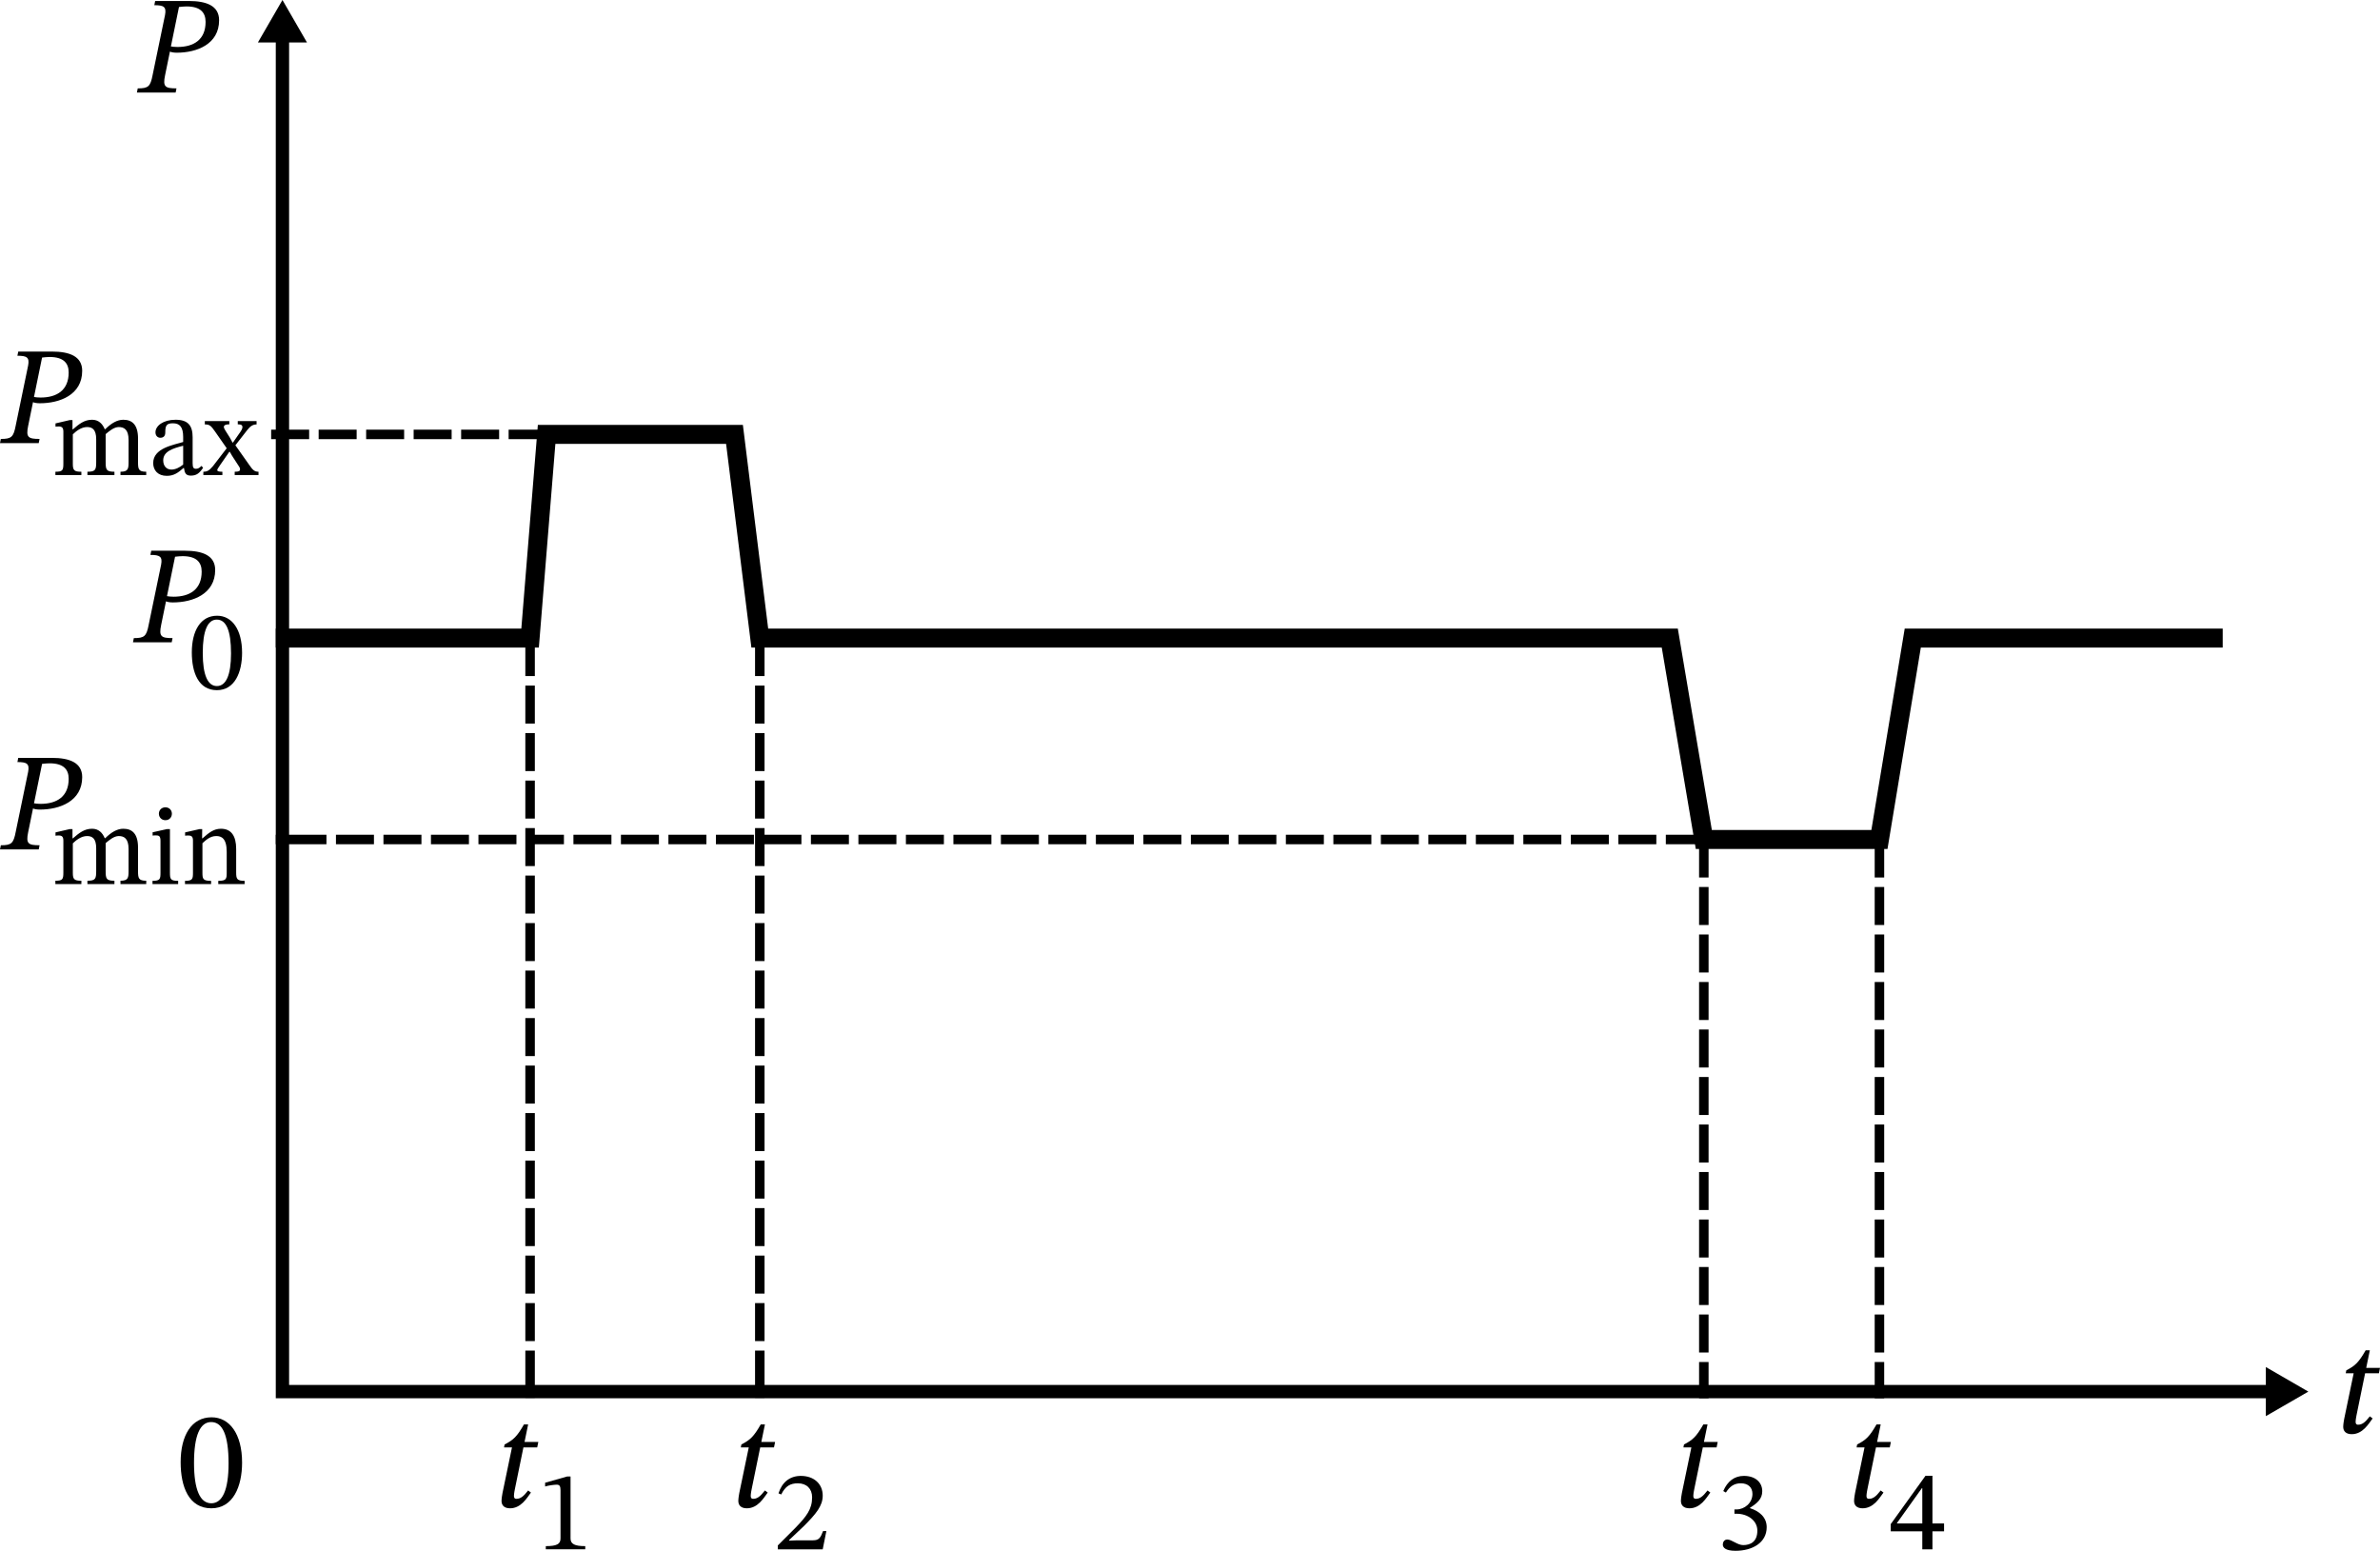
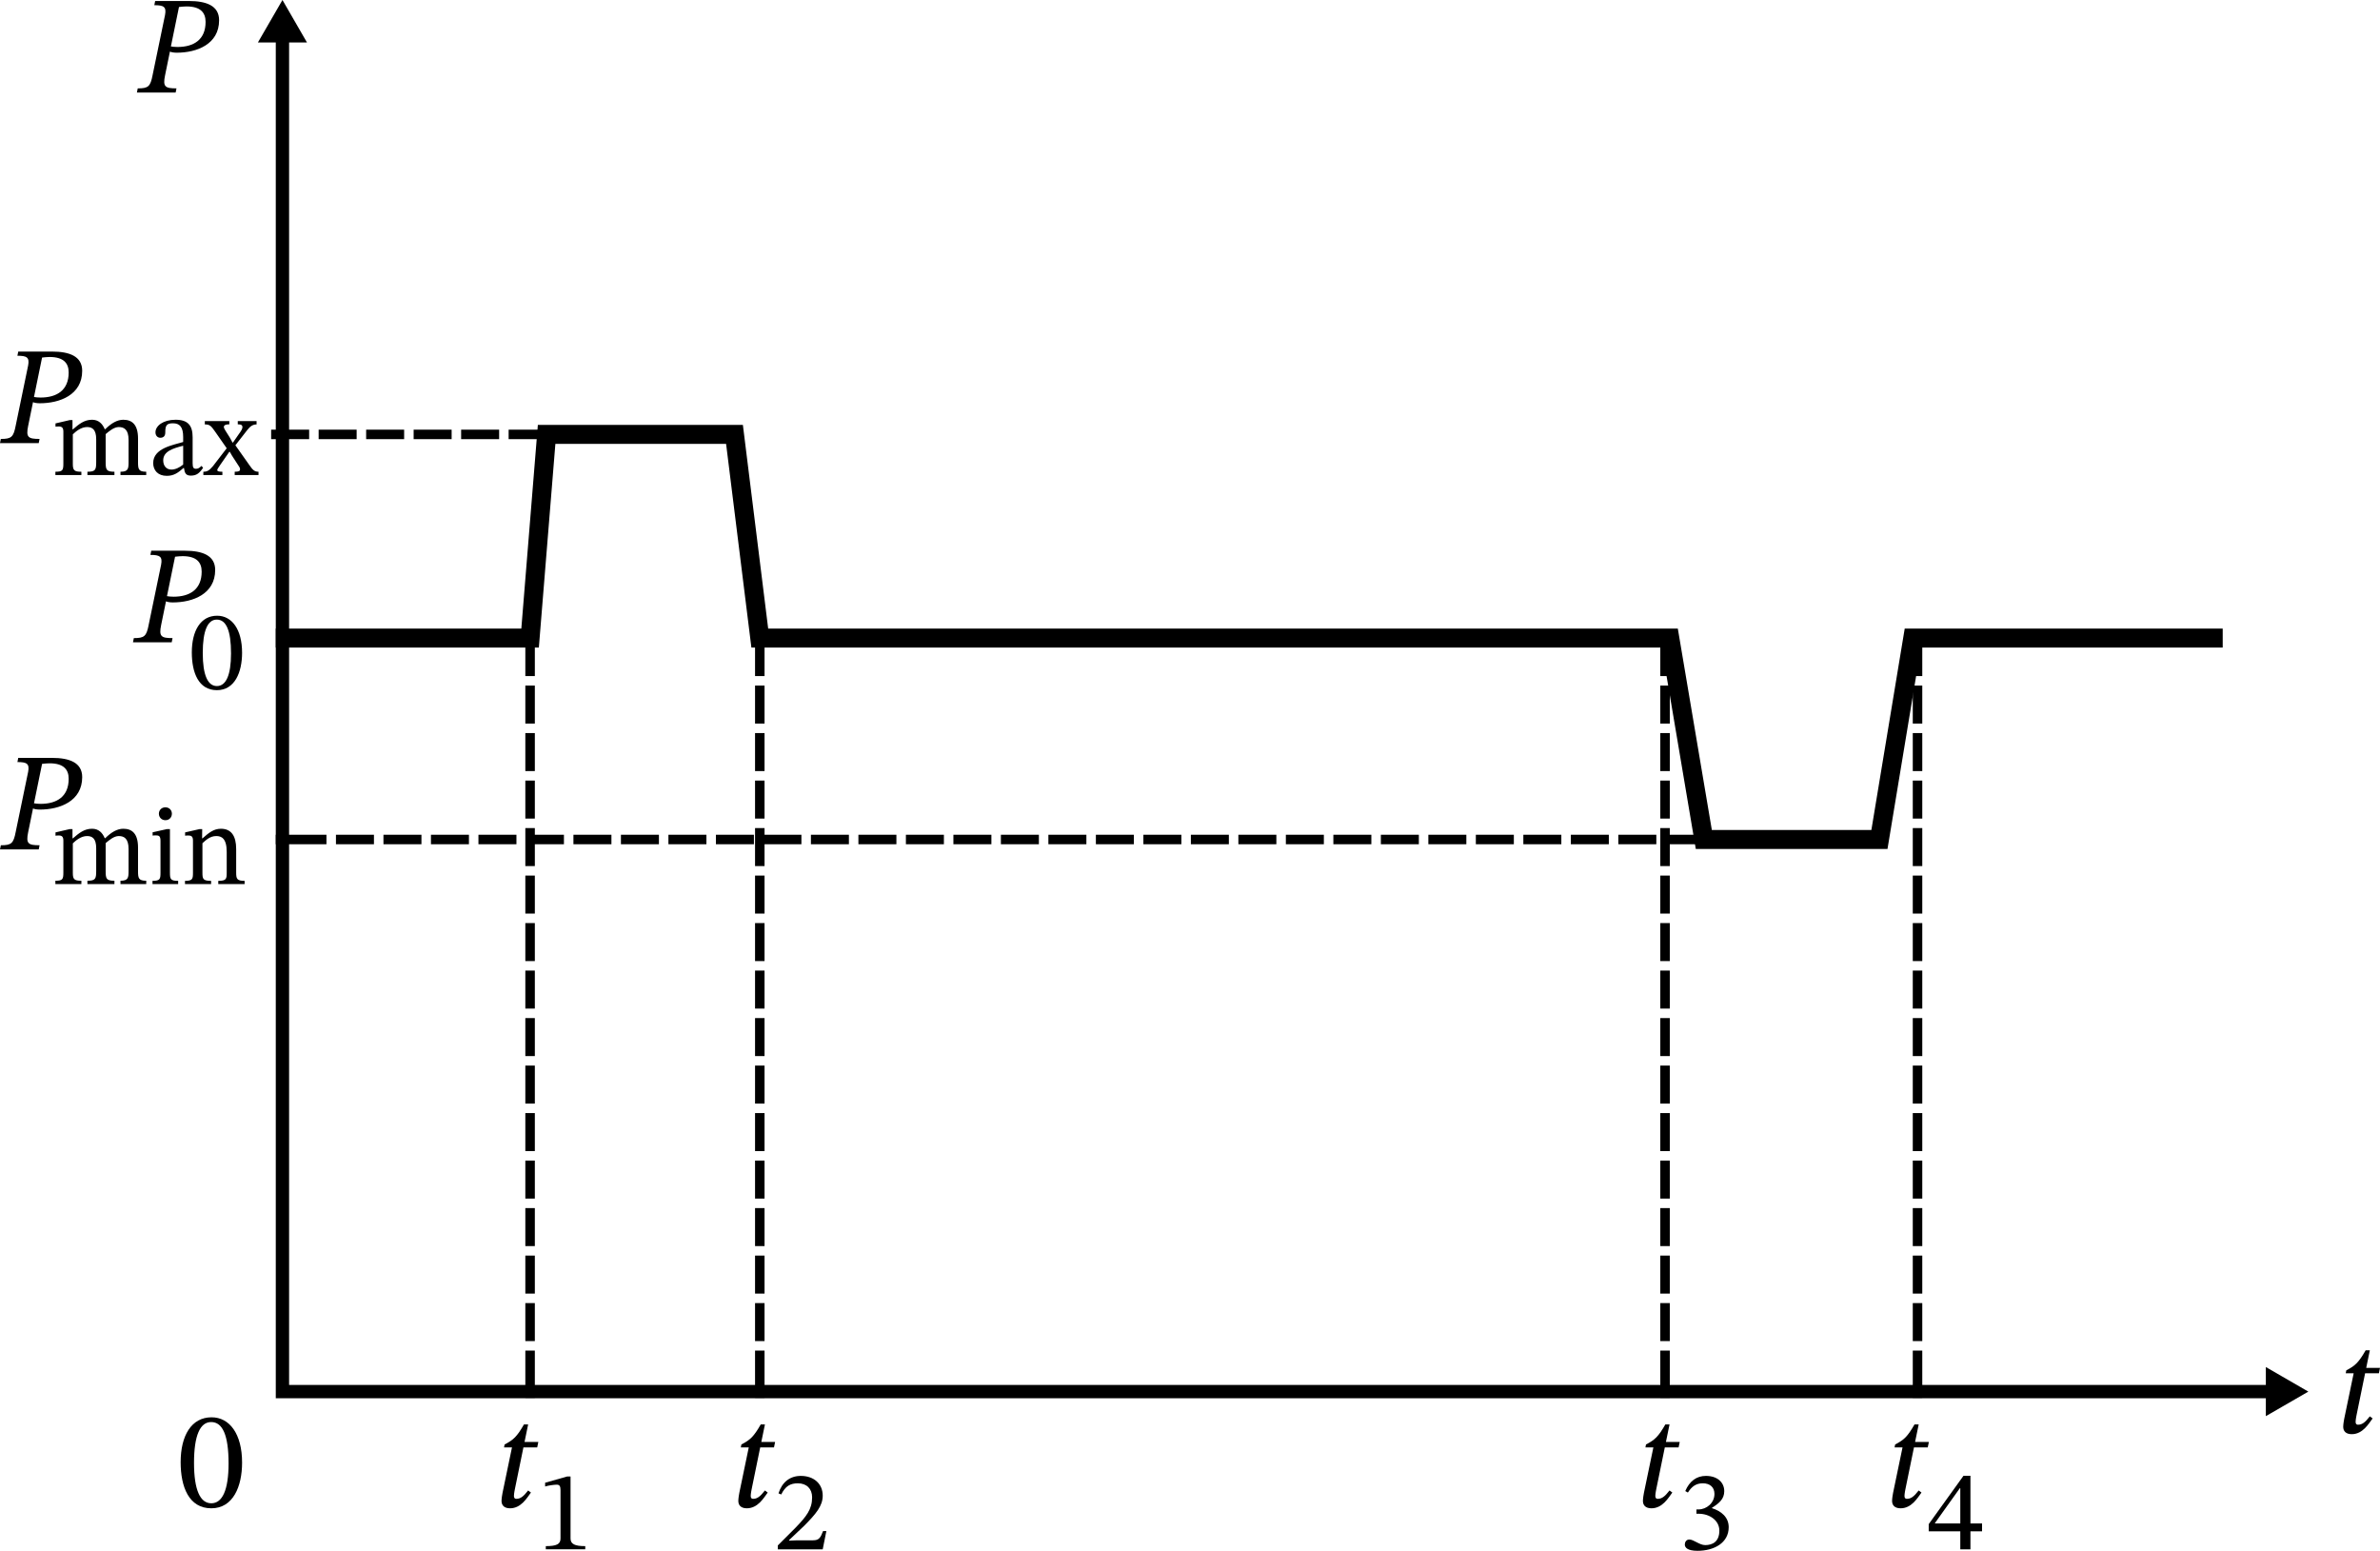
<svg xmlns="http://www.w3.org/2000/svg" width="250.55" height="163.237" viewBox="0 0 250.55 163.237" version="1.1" id="svg1">
  <defs id="defs1" />
  <g id="layer1" transform="translate(-31.50799,-18.65282)">
    <g id="path1" transform="translate(17.93162,-7.063972)">
      <path style="color:#000000;fill:#000000;-inkscape-stroke:none" d="M 42.609,28.699 V 172.896 H 253.598 v -1.4 H 44.01 V 28.699 Z" id="path1344" />
      <g id="g1338">
        <g id="path1341">
          <path style="color:#000000;fill:#000000;fill-rule:evenodd;-inkscape-stroke:none" d="m 256.022,172.197 -3.633,2.1 v -4.2 z" id="path1342" />
          <path style="color:#000000;fill:#000000;fill-rule:evenodd;-inkscape-stroke:none" d="m 252.109,169.611 v 5.17 l 4.473,-2.584 -0.42,-0.242 z m 0.559,0.971 2.793,1.615 -2.793,1.615 z" id="path1343" />
        </g>
        <g id="path1338">
          <path style="color:#000000;fill:#000000;fill-rule:evenodd;-inkscape-stroke:none" d="m 43.31,26.276 2.1,3.633 h -4.2 z" id="path1339" />
          <path style="color:#000000;fill:#000000;fill-rule:evenodd;-inkscape-stroke:none" d="m 43.311,25.717 -0.242,0.42 -2.344,4.053 h 5.17 z m 0,1.119 1.615,2.793 h -3.23 z" id="path1340" />
        </g>
      </g>
    </g>
    <path d="m 49.998,28.395 0.088,-0.44 c -1.188,0 -1.452,-0.161 -1.203,-1.364 l 0.513,-2.508 c 0.147,0.073 0.425,0.117 0.719,0.117 2.097,0 4.459,-0.88 4.459,-3.417 0,-1.54 -1.364,-2.024 -3.168,-2.024 h -3.564 l -0.088,0.44 c 0.983,0 1.291,0.161 1.129,1.027 l -1.305,6.307 c -0.235,1.232 -0.455,1.423 -1.569,1.423 l -0.088,0.44 z m -0.499,-4.855 0.851,-4.151 c 0.323,-0.029 0.484,-0.059 0.792,-0.059 1.481,0 2.009,0.66 2.009,1.628 0,1.877 -1.247,2.64 -2.963,2.64 -0.308,0 -0.513,-0.029 -0.689,-0.059 z" id="text1345" style="font-style:italic;font-size:14.667px;font-family:'STIX Two Text';-inkscape-font-specification:'STIX Two Text, Italic';stroke-width:1.5;stroke-miterlimit:3.2;paint-order:stroke fill markers" aria-label="P" />
    <path style="color:#000000;fill:#000000;stroke-dasharray:4, 1;-inkscape-stroke:none" d="m 60.053,63.879 v 1 h 4 v -1 z m 5,0 v 1 h 4 v -1 z m 5,0 v 1 h 4 v -1 z m 5,0 v 1 h 4 v -1 z m 5,0 v 1 h 4 v -1 z m 5,0 v 1 h 4 v -1 z" id="path1346" />
    <path style="color:#000000;fill:#000000;stroke-dasharray:4, 1;-inkscape-stroke:none" d="m 60.541,106.518 v 1 H 60.875 v -1 z m 1.334,0 v 1 h 4 v -1 z m 5,0 v 1 h 4 v -1 z m 5,0 v 1 h 4 v -1 z m 5,0 v 1 h 4 v -1 z m 5,0 v 1 h 4 v -1 z m 5,0 v 1 h 4 v -1 z m 5,0 v 1 h 4 v -1 z m 5,0 v 1 h 4 v -1 z m 5,0 v 1 h 4 v -1 z m 5,0 v 1 h 4 v -1 z m 5,0 v 1 h 4 v -1 z m 5,0 v 1 h 4 v -1 z m 5,0 v 1 h 4 v -1 z m 5,0 v 1 h 4 v -1 z m 5,0 v 1 h 4 v -1 z m 5,0 v 1 h 4 v -1 z m 5,0 v 1 h 4 v -1 z m 5,0 v 1 h 4 v -1 z m 5,0 v 1 h 4 v -1 z m 5,0 v 1 h 4 v -1 z m 5,0 v 1 h 4 v -1 z m 5,0 v 1 h 4 v -1 z m 5,0 v 1 h 4 v -1 z m 5,0 v 1 h 4 v -1 z m 5,0 v 1 h 4 v -1 z m 5,0 v 1 h 4 v -1 z m 5,0 v 1 h 4 v -1 z m 5,0 v 1 h 4 v -1 z m 5,0 v 1 h 4 v -1 z m 5,0 v 1 h 4 v -1 z" id="path1347" />
    <text xml:space="preserve" style="font-style:italic;font-variant:normal;font-weight:normal;font-stretch:normal;font-size:14.667px;font-family:'STIX Two Text';-inkscape-font-specification:'STIX Two Text, Italic';font-variant-ligatures:normal;font-variant-caps:normal;font-variant-numeric:normal;font-variant-east-asian:normal;fill:#000000;stroke-width:1;stroke-miterlimit:3.2;stroke-dasharray:4, 1;stroke-dashoffset:0;paint-order:stroke fill markers" x="46.366" y="107.191" id="text1347">
      <tspan id="tspan1347" x="46.366" y="107.191" />
    </text>
    <g id="g1357" transform="translate(-0.4652805)">
      <path d="m 36.051,108.064 0.088,-0.44 c -1.188,0 -1.452,-0.161 -1.203,-1.364 l 0.513,-2.508 c 0.147,0.073 0.425,0.117 0.719,0.117 2.097,0 4.459,-0.88 4.459,-3.417 0,-1.54 -1.364,-2.024 -3.168,-2.024 h -3.564 l -0.088,0.44 c 0.983,0 1.291,0.161 1.129,1.027 l -1.305,6.307 c -0.235,1.232 -0.455,1.423 -1.569,1.423 l -0.088,0.44 z m -0.499,-4.855 0.851,-4.151 c 0.323,-0.029 0.484,-0.059 0.792,-0.059 1.481,0 2.009,0.66 2.009,1.628 0,1.877 -1.247,2.64 -2.963,2.64 -0.308,0 -0.513,-0.029 -0.689,-0.059 z" id="text1345-0" style="font-style:italic;font-size:14.667px;font-family:'STIX Two Text';-inkscape-font-specification:'STIX Two Text, Italic';stroke-width:1.5;stroke-miterlimit:3.2;paint-order:stroke fill markers" aria-label="P" />
      <path d="m 44.02,111.707 v -0.348 c -0.864,0 -0.924,-0.216 -0.924,-1.044 v -2.916 c 0.396,-0.336 0.888,-0.744 1.38,-0.744 0.564,0 1.032,0.264 1.032,1.356 v 2.304 c 0,0.732 -0.036,1.044 -0.852,1.044 v 0.348 h 2.712 v -0.348 c -0.828,0 -0.864,-0.288 -0.864,-1.044 v -2.448 c 0,-1.452 -0.612,-1.98 -1.548,-1.98 -0.636,0 -1.248,0.348 -1.908,0.996 h -0.048 c -0.24,-0.576 -0.648,-0.996 -1.332,-0.996 -0.816,0 -1.368,0.444 -2.016,1.008 h -0.048 v -0.972 h -0.288 l -1.5,0.348 v 0.348 c 0,0 0.144,-0.024 0.324,-0.024 0.336,0 0.504,0.108 0.504,0.54 v 3.36 c 0,0.72 -0.084,0.864 -0.84,0.864 v 0.348 h 2.736 v -0.348 c -0.744,0 -0.9,-0.144 -0.9,-0.816 v -3.12 c 0.336,-0.324 0.876,-0.768 1.5,-0.768 0.552,0 0.96,0.264 0.96,1.284 v 2.376 c 0,0.84 -0.072,1.044 -0.924,1.044 v 0.348 z m 6.708,0 v -0.336 c -0.804,0 -0.864,-0.18 -0.864,-0.876 v -4.572 h -0.312 l -1.512,0.336 v 0.348 c 0,0 0.132,-0.024 0.3,-0.024 0.348,0 0.528,0.048 0.528,0.564 v 3.348 c 0,0.684 -0.036,0.876 -0.84,0.876 v 0.336 z m -1.344,-6.72 c 0.42,0 0.684,-0.312 0.684,-0.684 0,-0.36 -0.264,-0.672 -0.684,-0.672 -0.42,0 -0.684,0.312 -0.684,0.672 0,0.372 0.276,0.684 0.684,0.684 z m 8.34,6.72 v -0.336 c -0.804,0 -0.888,-0.204 -0.888,-0.876 v -2.472 c 0,-1.38 -0.516,-2.136 -1.608,-2.136 -0.756,0 -1.284,0.432 -1.932,1.008 h -0.048 l 0.012,-0.972 h -0.276 l -1.524,0.348 v 0.348 c 0,0 0.12,-0.024 0.324,-0.024 0.324,0 0.504,0.096 0.504,0.528 v 3.372 c 0,0.672 -0.036,0.876 -0.84,0.876 v 0.336 h 2.748 v -0.336 c -0.864,0 -0.912,-0.204 -0.912,-0.876 v -3.084 c 0.36,-0.324 0.804,-0.756 1.452,-0.756 0.54,0 1.104,0.228 1.104,1.668 v 2.172 c 0,0.672 -0.036,0.876 -0.888,0.876 v 0.336 z" id="text1348" style="font-size:12px;font-family:'STIX Two Text';-inkscape-font-specification:'STIX Two Text, Normal';stroke-miterlimit:3.2;stroke-dasharray:4, 1;paint-order:stroke fill markers" aria-label="min" />
    </g>
    <g id="g1355">
      <path d="m 35.585,65.295 0.088,-0.44 c -1.188,0 -1.452,-0.161 -1.203,-1.364 l 0.513,-2.508 c 0.147,0.073 0.425,0.117 0.719,0.117 2.097,0 4.459,-0.88 4.459,-3.417 0,-1.54 -1.364,-2.024 -3.168,-2.024 h -3.564 l -0.088,0.44 c 0.983,0 1.291,0.161 1.129,1.027 l -1.305,6.307 c -0.235,1.232 -0.455,1.423 -1.569,1.423 l -0.088,0.44 z m -0.499,-4.855 0.851,-4.151 c 0.323,-0.029 0.484,-0.059 0.792,-0.059 1.481,0 2.009,0.66 2.009,1.628 0,1.877 -1.247,2.64 -2.963,2.64 -0.308,0 -0.513,-0.029 -0.689,-0.059 z" id="text1345-0-8" style="font-style:italic;font-size:14.667px;font-family:'STIX Two Text';-inkscape-font-specification:'STIX Two Text, Italic';stroke-width:1.5;stroke-miterlimit:3.2;paint-order:stroke fill markers" aria-label="P" />
      <path d="m 43.555,68.656 v -0.348 c -0.864,0 -0.924,-0.216 -0.924,-1.044 v -2.916 c 0.396,-0.336 0.888,-0.744 1.38,-0.744 0.564,0 1.032,0.264 1.032,1.356 v 2.304 c 0,0.732 -0.036,1.044 -0.852,1.044 v 0.348 h 2.712 v -0.348 c -0.828,0 -0.864,-0.288 -0.864,-1.044 v -2.448 c 0,-1.452 -0.612,-1.98 -1.548,-1.98 -0.636,0 -1.248,0.348 -1.908,0.996 h -0.048 c -0.24,-0.576 -0.648,-0.996 -1.332,-0.996 -0.816,0 -1.368,0.444 -2.016,1.008 h -0.048 v -0.972 h -0.288 l -1.5,0.348 v 0.348 c 0,0 0.144,-0.024 0.324,-0.024 0.336,0 0.504,0.108 0.504,0.54 v 3.36 c 0,0.72 -0.084,0.864 -0.84,0.864 v 0.348 h 2.736 v -0.348 c -0.744,0 -0.9,-0.144 -0.9,-0.816 v -3.12 c 0.336,-0.324 0.876,-0.768 1.5,-0.768 0.552,0 0.96,0.264 0.96,1.284 v 2.376 c 0,0.84 -0.072,1.044 -0.924,1.044 v 0.348 z m 5.508,0.084 c 0.768,0 1.2,-0.336 1.764,-0.828 h 0.048 c 0.072,0.528 0.192,0.804 0.72,0.804 0.612,0 0.9,-0.252 1.296,-0.828 l -0.18,-0.192 c -0.168,0.18 -0.336,0.3 -0.564,0.3 -0.252,0 -0.36,-0.096 -0.36,-0.588 v -2.724 c 0,-1.248 -0.492,-1.848 -1.8,-1.848 -1.308,0 -2.112,0.648 -2.112,1.32 0,0.396 0.264,0.576 0.504,0.576 0.336,0 0.528,-0.18 0.528,-0.552 0,-0.72 0.12,-0.972 0.804,-0.972 0.72,0 1.08,0.396 1.08,1.44 v 0.528 c -1.032,0.324 -3.156,0.636 -3.156,2.22 0,0.768 0.504,1.344 1.428,1.344 z m 1.728,-1.188 c -0.408,0.336 -0.84,0.528 -1.236,0.528 -0.516,0 -0.864,-0.372 -0.864,-0.972 0,-0.936 1.008,-1.26 2.1,-1.536 z m 7.932,1.104 v -0.348 c -0.444,0 -0.624,-0.216 -0.96,-0.696 l -1.476,-2.088 1.272,-1.632 c 0.276,-0.348 0.552,-0.564 0.96,-0.564 v -0.348 h -1.98 v 0.336 c 0.384,0 0.492,0.108 0.492,0.288 0,0.192 -0.108,0.372 -0.432,0.816 l -0.564,0.816 h -0.048 l -0.288,-0.528 c -0.408,-0.672 -0.624,-0.924 -0.624,-1.116 0,-0.18 0.192,-0.276 0.576,-0.276 v -0.336 h -2.58 v 0.348 c 0.492,0 0.636,0.12 1.056,0.72 l 1.248,1.788 -1.44,1.872 c -0.396,0.468 -0.612,0.6 -1.02,0.6 v 0.348 h 2.004 v -0.348 c -0.396,0 -0.54,-0.048 -0.54,-0.18 0,-0.096 0.168,-0.312 0.288,-0.504 l 0.984,-1.416 h 0.048 l 0.24,0.42 0.756,1.164 c 0.06,0.096 0.084,0.168 0.084,0.252 0,0.204 -0.144,0.264 -0.564,0.264 v 0.348 z" id="text1348-7" style="font-size:12px;font-family:'STIX Two Text';-inkscape-font-specification:'STIX Two Text, Normal';stroke-miterlimit:3.2;stroke-dasharray:4, 1;paint-order:stroke fill markers" aria-label="max" />
    </g>
    <path d="m 49.585,86.259 0.088,-0.44 c -1.188,0 -1.452,-0.161 -1.203,-1.364 l 0.513,-2.508 c 0.147,0.073 0.425,0.117 0.719,0.117 2.097,0 4.459,-0.88 4.459,-3.417 0,-1.54 -1.364,-2.024 -3.168,-2.024 h -3.564 l -0.088,0.44 c 0.983,0 1.291,0.161 1.129,1.027 l -1.305,6.307 c -0.235,1.232 -0.455,1.423 -1.569,1.423 l -0.088,0.44 z m -0.499,-4.855 0.851,-4.151 c 0.323,-0.029 0.484,-0.059 0.792,-0.059 1.481,0 2.009,0.66 2.009,1.628 0,1.877 -1.247,2.64 -2.963,2.64 -0.308,0 -0.513,-0.029 -0.689,-0.059 z" id="text1345-0-9" style="font-style:italic;font-size:14.667px;font-family:'STIX Two Text';-inkscape-font-specification:'STIX Two Text, Italic';stroke-width:1.5;stroke-miterlimit:3.2;paint-order:stroke fill markers" aria-label="P" />
    <path d="m 54.341,91.3 c 1.884,0 2.652,-1.884 2.652,-3.936 0,-2.472 -1.08,-3.9 -2.628,-3.9 -1.74,0 -2.664,1.584 -2.664,3.864 0,2.124 0.708,3.972 2.64,3.972 z m 0,-0.432 c -0.96,0 -1.488,-1.152 -1.488,-3.48 0,-2.376 0.528,-3.516 1.476,-3.516 0.984,0 1.5,1.128 1.5,3.564 0,2.304 -0.54,3.432 -1.488,3.432 z" id="text1348-1" style="font-size:12px;font-family:'STIX Two Text';-inkscape-font-specification:'STIX Two Text, Normal';stroke-miterlimit:3.2;stroke-dasharray:4, 1;paint-order:stroke fill markers" aria-label="0" />
    <path d="m 53.752,177.416 c 2.303,0 3.241,-2.303 3.241,-4.811 0,-3.021 -1.32,-4.767 -3.212,-4.767 -2.127,0 -3.256,1.936 -3.256,4.723 0,2.596 0.865,4.855 3.227,4.855 z m 0,-0.528 c -1.173,0 -1.819,-1.408 -1.819,-4.253 0,-2.904 0.645,-4.297 1.804,-4.297 1.203,0 1.833,1.379 1.833,4.356 0,2.816 -0.66,4.195 -1.819,4.195 z" id="text1348-1-3" style="font-size:14.667px;font-family:'STIX Two Text';-inkscape-font-specification:'STIX Two Text, Normal';stroke-miterlimit:3.2;stroke-dasharray:4, 1;paint-order:stroke fill markers" aria-label="0" />
    <path style="color:#000000;fill:#000000;stroke-dasharray:4, 1;-inkscape-stroke:none" d="m 86.812,85.816 v 4 h 1 v -4 z m 0,5 v 4 h 1 v -4 z m 0,5 v 4 h 1 v -4 z m 0,5 v 4 h 1 v -4 z m 0,5 v 4 h 1 v -4 z m 0,5 v 4 h 1 v -4 z m 0,5 v 4 h 1 v -4 z m 0,5 v 4 h 1 v -4 z m 0,5 v 4 h 1 v -4 z m 0,5 v 4 h 1 v -4 z m 0,5 v 4 h 1 v -4 z m 0,5 v 4 h 1 v -4 z m 0,5 v 4 h 1 v -4 z m 0,5 v 4 h 1 v -4 z m 0,5 v 4 h 1 v -4 z m 0,5 v 4 h 1 v -4 z m 0,5 v 0.016 h 1 v -0.016 z" id="path1357" />
    <path style="color:#000000;fill:#000000;stroke-dasharray:4, 1;-inkscape-stroke:none" d="m 110.994,85.816 v 4 h 1 v -4 z m 0,5 v 4 h 1 v -4 z m 0,5 v 4 h 1 v -4 z m 0,5 v 4 h 1 v -4 z m 0,5 v 4 h 1 v -4 z m 0,5 v 4 h 1 v -4 z m 0,5 v 4 h 1 v -4 z m 0,5 v 4 h 1 v -4 z m 0,5 v 4 h 1 v -4 z m 0,5 v 4 h 1 v -4 z m 0,5 v 4 h 1 v -4 z m 0,5 v 4 h 1 v -4 z m 0,5 v 4 h 1 v -4 z m 0,5 v 4 h 1 v -4 z m 0,5 v 4 h 1 v -4 z m 0,5 v 4 h 1 v -4 z m 0,5 v 0.016 h 1 v -0.016 z" id="path1357-4" />
-     <path style="color:#000000;fill:#000000;stroke-dasharray:4, 1;-inkscape-stroke:none" d="m 210.375,107.018 v 4 h 1 v -4 z m 0,5 v 4 h 1 v -4 z m 0,5 v 4 h 1 v -4 z m 0,5 v 4 h 1 v -4 z m 0,5 v 4 h 1 v -4 z m 0,5 v 4 h 1 v -4 z m 0,5 v 4 h 1 v -4 z m 0,5 v 4 h 1 v -4 z m 0,5 v 4 h 1 v -4 z m 0,5 v 4 h 1 v -4 z m 0,5 v 4 h 1 v -4 z m 0,5 v 3.814 h 1 v -3.814 z" id="path1358" />
-     <path style="color:#000000;fill:#000000;stroke-dasharray:4, 1;-inkscape-stroke:none" d="m 228.863,107.018 v 4 h 1 v -4 z m 0,5 v 4 h 1 v -4 z m 0,5 v 4 h 1 v -4 z m 0,5 v 4 h 1 v -4 z m 0,5 v 4 h 1 v -4 z m 0,5 v 4 h 1 v -4 z m 0,5 v 4 h 1 v -4 z m 0,5 v 4 h 1 v -4 z m 0,5 v 4 h 1 v -4 z m 0,5 v 4 h 1 v -4 z m 0,5 v 4 h 1 v -4 z m 0,5 v 3.814 h 1 v -3.814 z" id="path1358-0" />
    <path d="m 85.201,177.416 c 1.159,0 1.775,-1.085 2.2,-1.657 l -0.293,-0.22 c -0.513,0.66 -0.821,0.88 -1.247,0.88 -0.205,0 -0.249,-0.147 -0.249,-0.308 0,-0.249 0.103,-0.733 0.103,-0.733 l 0.895,-4.371 h 1.452 l 0.117,-0.572 h -1.452 l 0.381,-1.848 h -0.44 c -0.733,1.276 -1.1,1.628 -2.039,2.112 l -0.059,0.308 h 0.836 l -0.997,4.796 c -0.029,0.147 -0.103,0.587 -0.103,0.836 0,0.455 0.279,0.777 0.895,0.777 z" id="text1358" style="font-style:italic;font-size:14.667px;font-family:'STIX Two Text';-inkscape-font-specification:'STIX Two Text, Italic';stroke-miterlimit:3.2;stroke-dasharray:4, 1;paint-order:stroke fill markers" aria-label="t" />
    <path style="font-size:12px;font-family:'STIX Two Text';-inkscape-font-specification:'STIX Two Text, Normal';stroke-miterlimit:3.2;stroke-dasharray:4, 1;paint-order:stroke fill markers" d="m 93.119,181.734 v -0.336 c -1.104,0 -1.548,-0.216 -1.548,-0.804 v -6.528 h -0.348 l -2.328,0.66 v 0.396 c 0.372,-0.12 0.984,-0.192 1.224,-0.192 0.3,0 0.396,0.168 0.396,0.588 v 5.076 c 0,0.6 -0.42,0.804 -1.548,0.804 v 0.336 z" id="text1359" aria-label="1" />
    <g id="g1360" transform="translate(2,0.8322284)">
      <path d="m 108.128,176.584 c 1.159,0 1.775,-1.085 2.2,-1.657 l -0.293,-0.22 c -0.513,0.66 -0.821,0.88 -1.247,0.88 -0.205,0 -0.249,-0.147 -0.249,-0.308 0,-0.249 0.103,-0.733 0.103,-0.733 l 0.895,-4.371 h 1.452 l 0.117,-0.572 h -1.452 l 0.381,-1.848 h -0.44 c -0.733,1.276 -1.1,1.628 -2.039,2.112 l -0.059,0.308 h 0.836 l -0.997,4.796 c -0.029,0.147 -0.103,0.587 -0.103,0.836 0,0.455 0.279,0.777 0.895,0.777 z" id="text1358-8" style="font-style:italic;font-size:14.667px;font-family:'STIX Two Text';-inkscape-font-specification:'STIX Two Text, Italic';stroke-miterlimit:3.2;stroke-dasharray:4, 1;paint-order:stroke fill markers" aria-label="t" />
      <path style="font-size:12px;font-family:'STIX Two Text';-inkscape-font-specification:'STIX Two Text, Normal';stroke-miterlimit:3.2;stroke-dasharray:4, 1;paint-order:stroke fill markers" d="m 116.118,180.902 0.384,-1.92 h -0.348 c -0.276,0.72 -0.432,0.972 -1.068,0.972 h -1.668 l -0.84,0.036 v -0.06 l 1.584,-1.5 c 1.272,-1.284 1.956,-2.112 1.956,-3.18 0,-1.26 -0.948,-2.076 -2.304,-2.076 -1.164,0 -1.98,0.672 -2.352,1.836 l 0.288,0.12 c 0.444,-0.9 0.972,-1.176 1.752,-1.176 0.924,0 1.5,0.576 1.5,1.476 0,1.26 -0.6,2.016 -1.788,3.24 l -1.824,1.824 v 0.408 z" id="text1359-0" aria-label="2" />
    </g>
-     <g id="g1361" transform="translate(3.094775,0.5719135)">
+     <g id="g1361" transform="translate(-0.9052245,0.5719135)">
      <path d="m 206.264,176.844 c 1.159,0 1.775,-1.085 2.2,-1.657 l -0.293,-0.22 c -0.513,0.66 -0.821,0.88 -1.247,0.88 -0.205,0 -0.249,-0.147 -0.249,-0.308 0,-0.249 0.103,-0.733 0.103,-0.733 l 0.895,-4.371 h 1.452 l 0.117,-0.572 h -1.452 l 0.381,-1.848 h -0.44 c -0.733,1.276 -1.1,1.628 -2.039,2.112 l -0.059,0.308 h 0.836 l -0.997,4.796 c -0.029,0.147 -0.103,0.587 -0.103,0.836 0,0.455 0.279,0.777 0.895,0.777 z" id="text1358-8-2" style="font-style:italic;font-size:14.667px;font-family:'STIX Two Text';-inkscape-font-specification:'STIX Two Text, Italic';stroke-miterlimit:3.2;stroke-dasharray:4, 1;paint-order:stroke fill markers" aria-label="t" />
      <path style="font-size:12px;font-family:'STIX Two Text';-inkscape-font-specification:'STIX Two Text, Normal';stroke-miterlimit:3.2;stroke-dasharray:4, 1;paint-order:stroke fill markers" d="m 211.123,181.318 c 1.752,0 3.276,-0.84 3.276,-2.484 0,-1.068 -0.804,-1.704 -1.764,-2.004 v -0.036 c 0.756,-0.48 1.296,-0.924 1.296,-1.752 0,-0.912 -0.708,-1.608 -1.932,-1.608 -0.984,0 -1.728,0.552 -2.172,1.596 l 0.276,0.156 c 0.408,-0.636 0.852,-0.972 1.572,-0.972 0.744,0 1.224,0.408 1.224,1.116 0,0.972 -0.852,1.632 -1.668,1.632 h -0.228 v 0.456 h 0.24 c 1.152,0 2.172,0.708 2.172,1.776 0,1.176 -0.732,1.524 -1.488,1.524 -0.612,0 -1.2,-0.588 -1.68,-0.588 -0.312,0 -0.468,0.276 -0.468,0.528 0,0.312 0.264,0.66 1.344,0.66 z" id="text1359-0-0" aria-label="3" />
    </g>
-     <g id="g1362" transform="translate(2)">
+     <g id="g1362" transform="translate(6)">
      <g id="g1" transform="translate(117.4602,0.8322284)">
        <path d="m 108.128,176.584 c 1.159,0 1.775,-1.085 2.2,-1.657 l -0.293,-0.22 c -0.513,0.66 -0.821,0.88 -1.247,0.88 -0.205,0 -0.249,-0.147 -0.249,-0.308 0,-0.249 0.103,-0.733 0.103,-0.733 l 0.895,-4.371 h 1.452 l 0.117,-0.572 h -1.452 l 0.381,-1.848 h -0.44 c -0.733,1.276 -1.1,1.628 -2.039,2.112 l -0.059,0.308 h 0.836 l -0.997,4.796 c -0.029,0.147 -0.103,0.587 -0.103,0.836 0,0.455 0.279,0.777 0.895,0.777 z" id="text1358-8-8" style="font-style:italic;font-size:14.667px;font-family:'STIX Two Text';-inkscape-font-specification:'STIX Two Text, Italic';stroke-miterlimit:3.2;stroke-dasharray:4, 1;paint-order:stroke fill markers" aria-label="t" />
        <path style="font-size:12px;font-family:'STIX Two Text';-inkscape-font-specification:'STIX Two Text, Normal';stroke-miterlimit:3.2;stroke-dasharray:4, 1;paint-order:stroke fill markers" d="m 115.482,180.902 v -1.896 h 1.224 v -0.828 h -1.224 v -5.016 h -0.732 l -3.66,5.088 v 0.756 h 3.324 v 1.896 z m -3.732,-2.772 2.616,-3.66 h 0.048 v 3.708 h -2.664 z" id="text1359-0-06" aria-label="4" />
      </g>
    </g>
    <path d="m 279.081,169.614 c 1.159,0 1.775,-1.085 2.2,-1.657 l -0.293,-0.22 c -0.513,0.66 -0.821,0.88 -1.247,0.88 -0.205,0 -0.249,-0.147 -0.249,-0.308 0,-0.249 0.103,-0.733 0.103,-0.733 l 0.895,-4.371 h 1.452 l 0.117,-0.572 h -1.452 l 0.381,-1.848 h -0.44 c -0.733,1.276 -1.1,1.628 -2.039,2.112 l -0.059,0.308 h 0.836 l -0.997,4.796 c -0.029,0.147 -0.103,0.587 -0.103,0.836 0,0.455 0.279,0.777 0.895,0.777 z" id="text1358-8-4" style="font-style:italic;font-size:14.667px;font-family:'STIX Two Text';-inkscape-font-specification:'STIX Two Text, Italic';stroke-miterlimit:3.2;stroke-dasharray:4, 1;paint-order:stroke fill markers" aria-label="t" />
    <path style="font-variation-settings:normal;opacity:1;fill:none;fill-opacity:1;stroke:#000000;stroke-width:2;stroke-linecap:butt;stroke-linejoin:miter;stroke-miterlimit:4;stroke-dasharray:none;stroke-dashoffset:0;stroke-opacity:1;stop-color:#000000;stop-opacity:1" d="M 60.541,85.816 H 87.312 l 1.74,-21.438 h 19.778 l 2.663,21.438 h 95.799 l 3.582,21.201 h 18.488 l 3.509,-21.201 h 32.629" id="path1363" />
+     <path style="color:#000000;fill:#000000;stroke-dasharray:4, 1;-inkscape-stroke:none" d="m 206.293,85.816 v 4 h 1 v -4 z m 0,5 v 4 h 1 v -4 z m 0,5 v 4 h 1 v -4 z m 0,5 v 4 h 1 v -4 z m 0,5 v 4 h 1 v -4 z m 0,5 v 4 h 1 v -4 z m 0,5 v 4 h 1 v -4 z m 0,5 v 4 h 1 v -4 z m 0,5 v 4 h 1 v -4 z m 0,5 v 4 h 1 v -4 z m 0,5 v 4 h 1 v -4 z m 0,5 v 4 h 1 v -4 z m 0,5 v 4 h 1 v -4 z m 0,5 v 4 h 1 v -4 z m 0,5 v 4 h 1 v -4 z m 0,5 v 4 h 1 v -4 z m 0,5 v 0.016 h 1 v -0.016 z" id="path2" />
+     <path style="color:#000000;fill:#000000;stroke-dasharray:4, 1;-inkscape-stroke:none" d="m 232.872,85.816 v 4 h 1 v -4 z m 0,5 v 4 h 1 v -4 z m 0,5 v 4 h 1 v -4 z m 0,5 v 4 h 1 v -4 z m 0,5 v 4 h 1 v -4 z m 0,5 v 4 h 1 v -4 z m 0,5 v 4 h 1 v -4 z m 0,5 v 4 h 1 v -4 z m 0,5 v 4 h 1 v -4 z m 0,5 v 4 h 1 v -4 z m 0,5 v 4 h 1 v -4 z m 0,5 v 4 h 1 v -4 z m 0,5 v 4 h 1 v -4 z m 0,5 v 4 h 1 v -4 z m 0,5 v 4 h 1 v -4 z m 0,5 v 4 h 1 v -4 z m 0,5 v 0.016 h 1 v -0.016 z" id="path3" />
  </g>
</svg>
